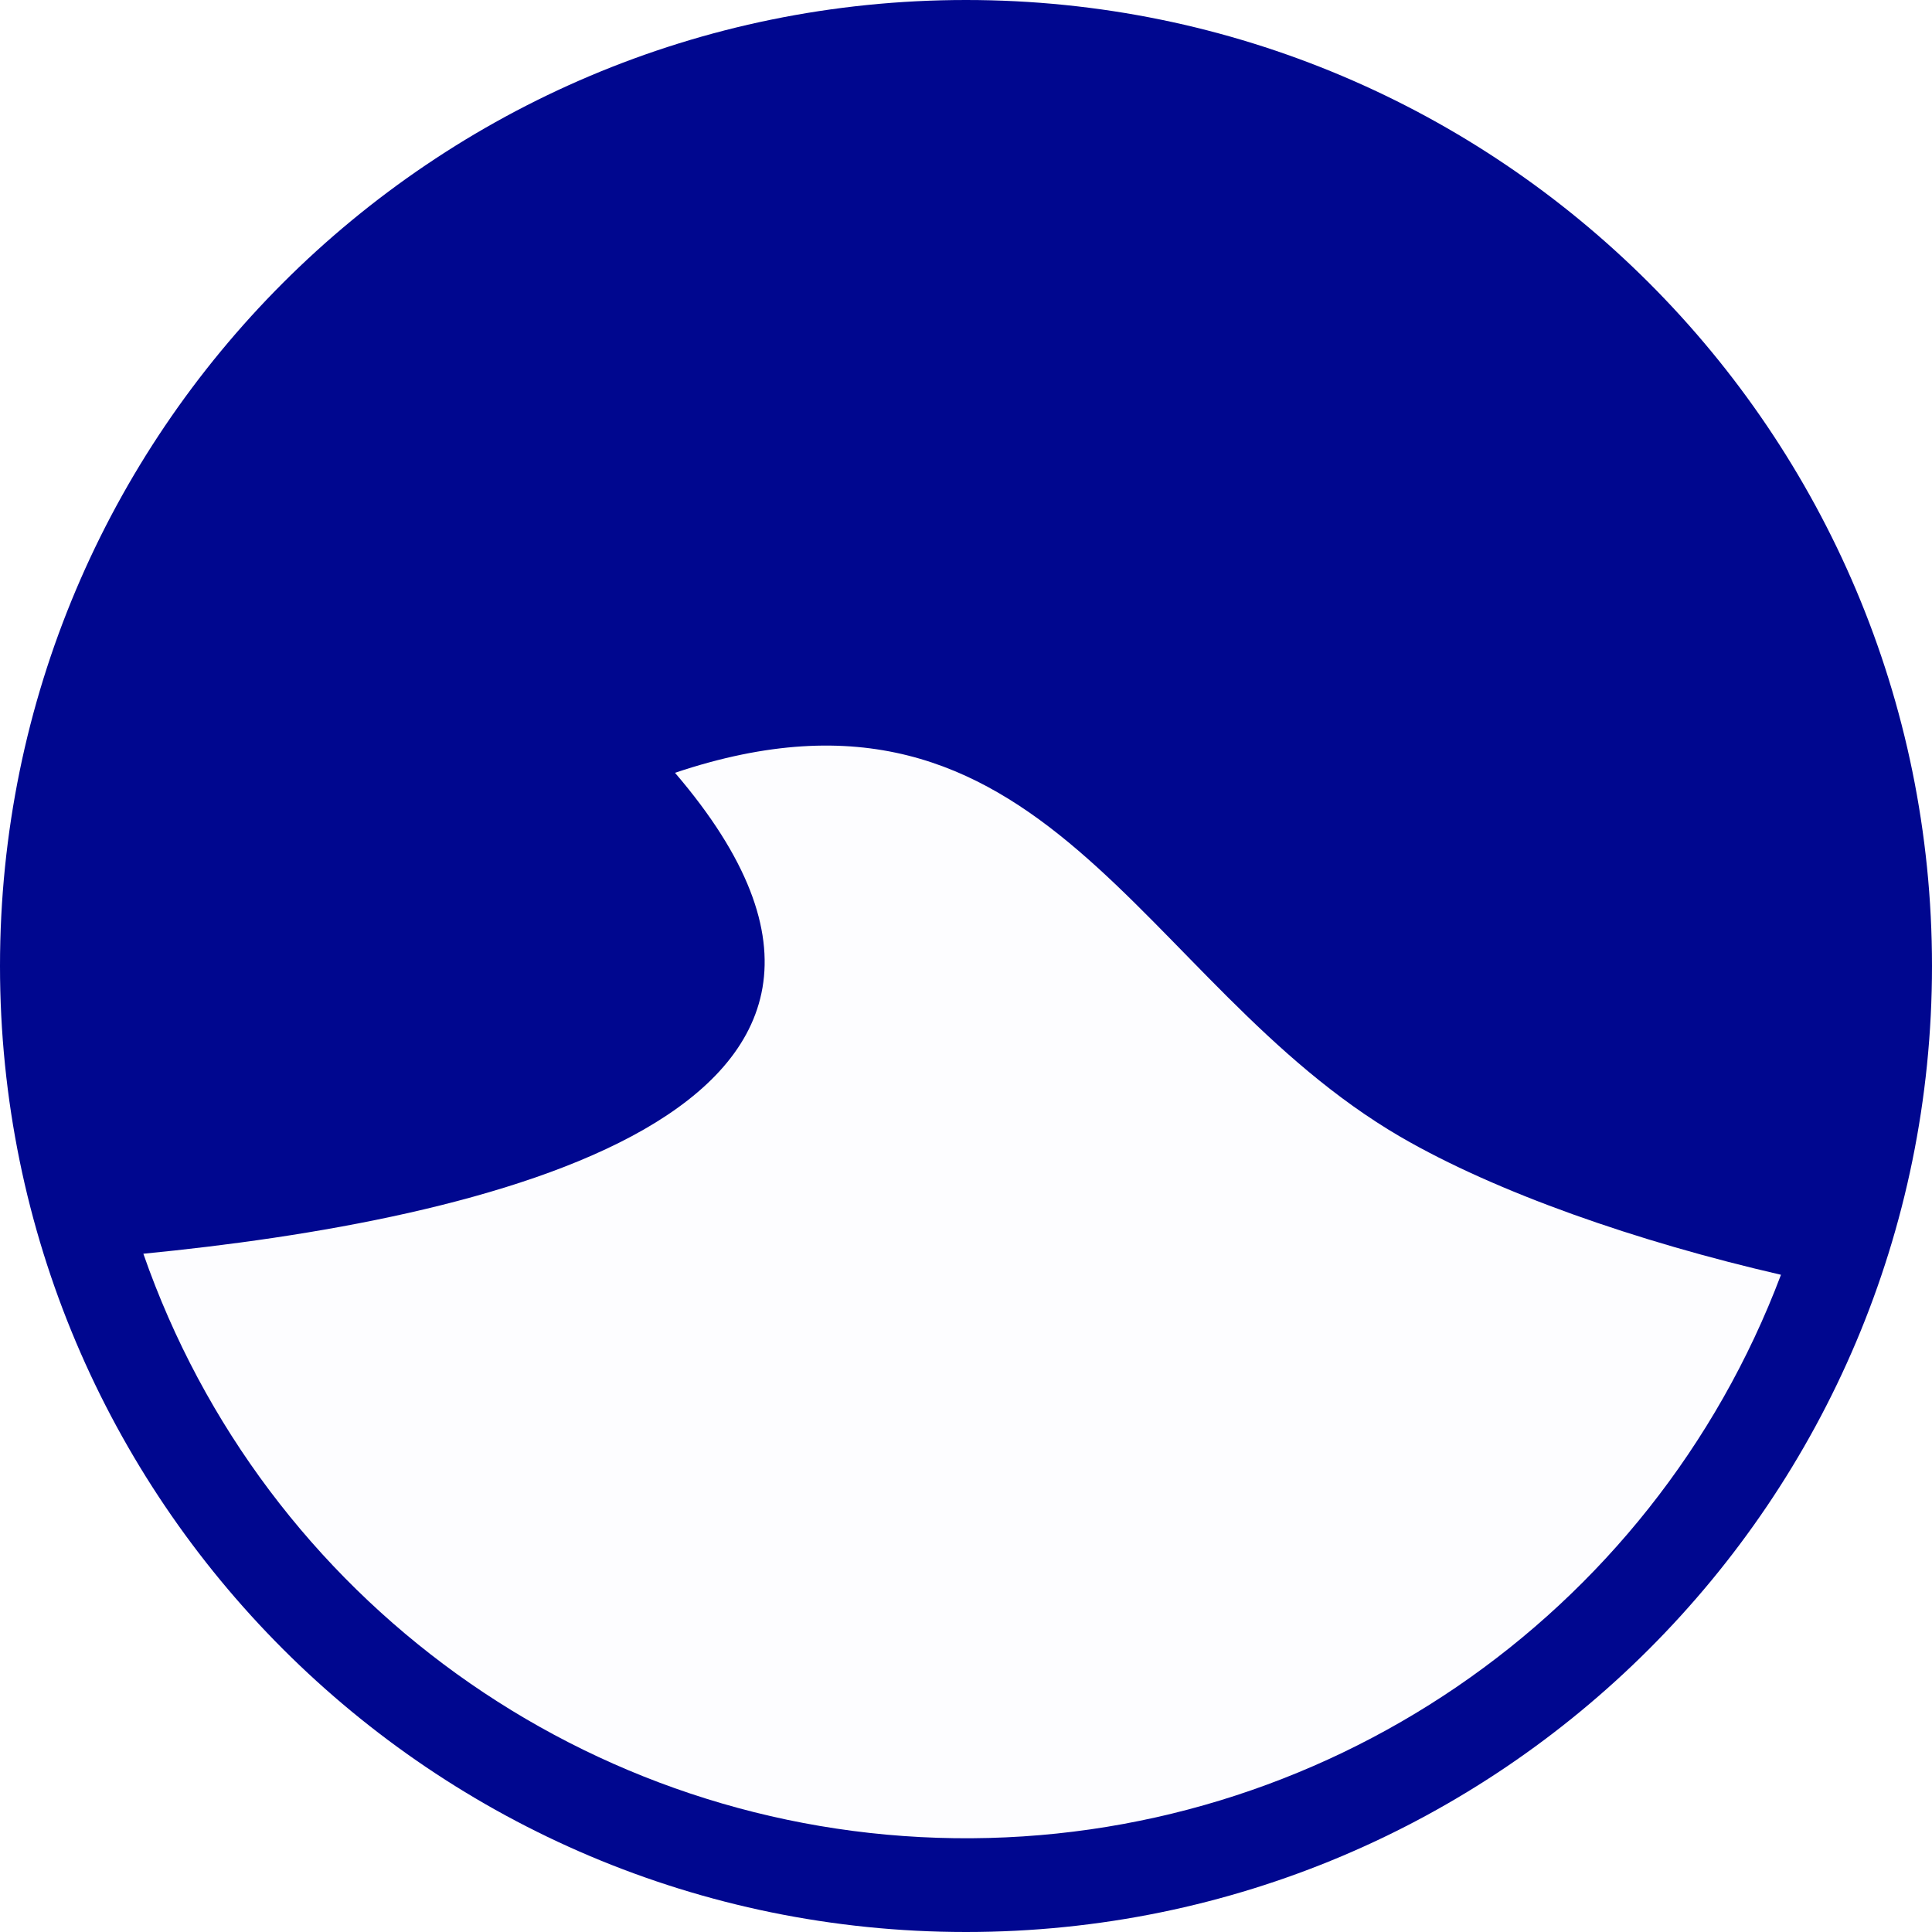
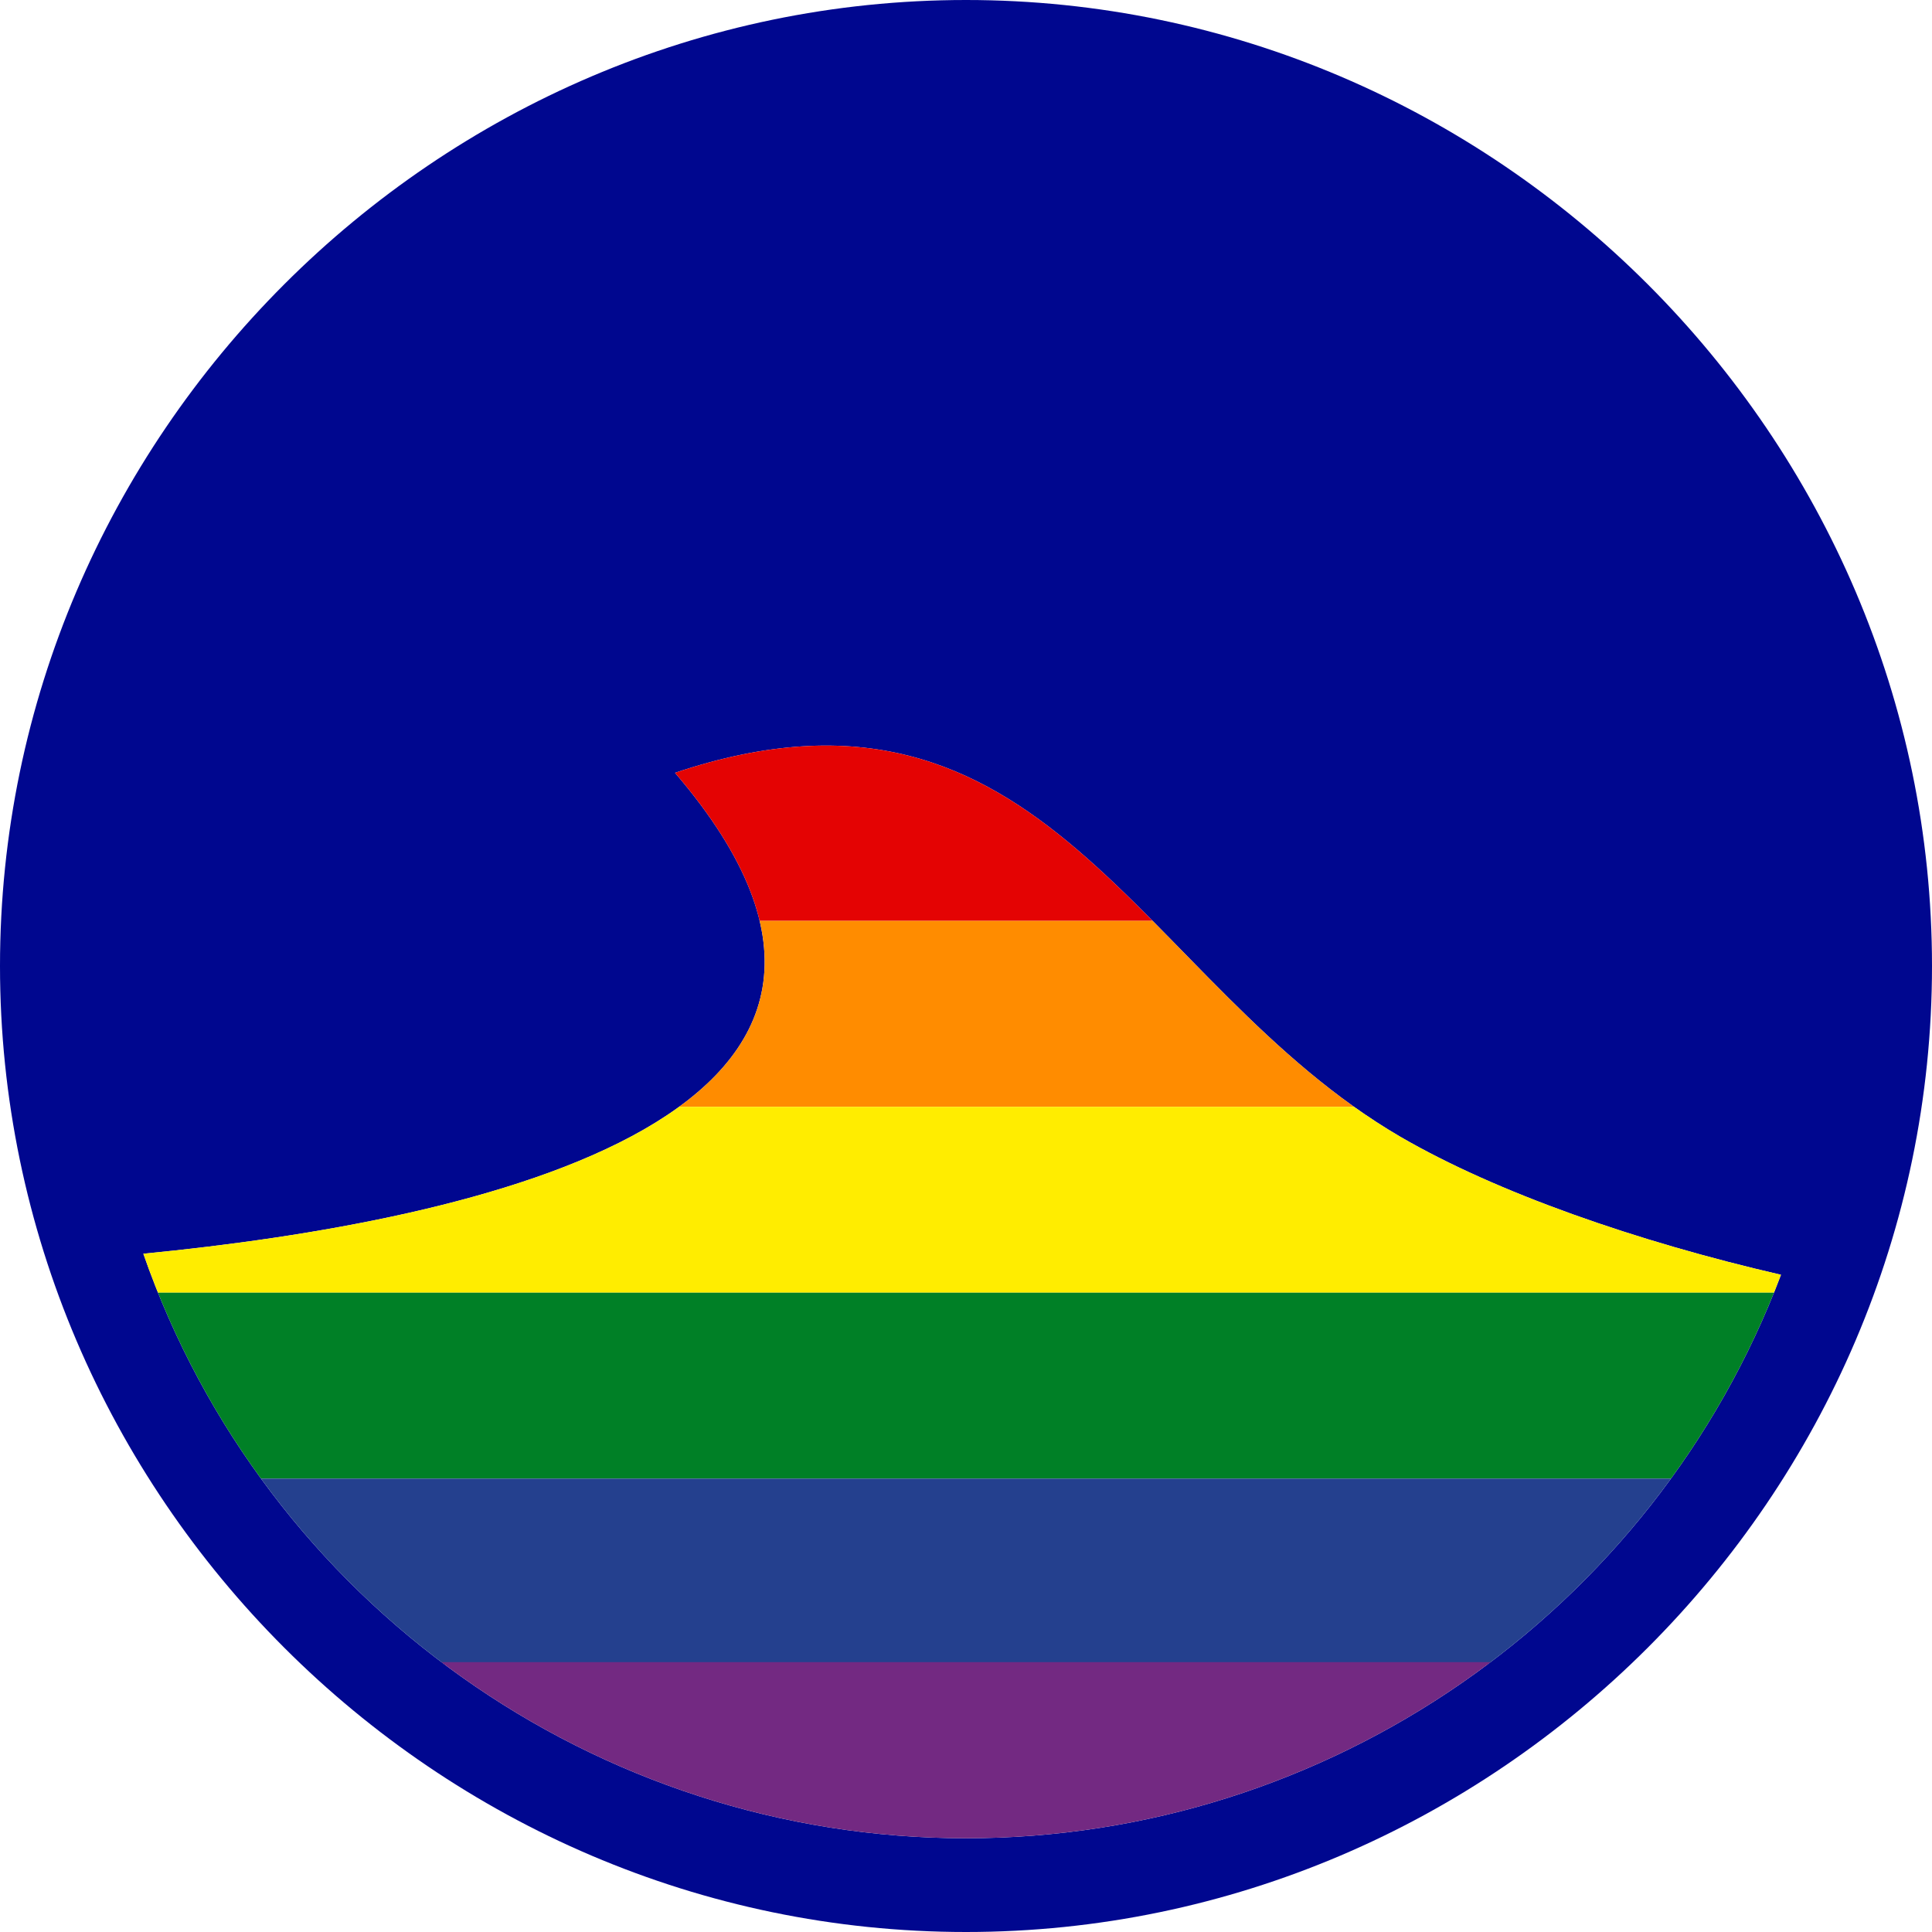
- <svg xmlns="http://www.w3.org/2000/svg" id="svg5" viewBox="0 0 224 224">
-   <defs>
-     <style>.cls-1{fill:#00078f;fill-rule:evenodd}.cls-2{fill:#fdfdff}</style>
-   </defs>
+ <svg xmlns="http://www.w3.org/2000/svg" width="100%" height="100%" viewBox="0 0 224 224" version="1.1" xml:space="preserve" style="fill-rule:evenodd;clip-rule:evenodd;stroke-linejoin:round;stroke-miterlimit:2;">
  <g id="layer1">
    <g id="surface85753">
-       <path id="path1984" d="M112,0A112,112,0,1,1,0,112,112,112,0,0,1,112,0" class="cls-1" transform="translate(0 0)" />
-       <path id="path1986" d="M206.49,147.8c-16.67-3.84-33-9.53-44.13-16C131.85,114,121.29,75.15,78.26,89.6c34,39.65-23,52-61.64,55.76a101,101,0,0,0,189.87,2.44" class="cls-2" transform="translate(0 0)" />
+       <path id="path1984" d="M112,0C173.441,-0 224,50.559 224,112C224,173.441 173.441,224 112,224C50.559,224 0,173.441 0,112C-0,50.559 50.559,0 112,0" style="fill:rgb(0,7,143);" />
+       <path id="path1986" d="M206.49,147.8C189.82,143.96 173.49,138.27 162.36,131.8C131.85,114 121.29,75.15 78.26,89.6C112.26,129.25 55.26,141.6 16.62,145.36C30.723,185.841 69.13,213.132 111.998,213.132C153.924,213.132 191.684,187.025 206.49,147.8" style="fill:rgb(253,253,255);fill-rule:nonzero;" />
+       <clipPath id="_clip1">
+         <path id="path19861" d="M206.49,147.8C189.82,143.96 173.49,138.27 162.36,131.8C131.85,114 121.29,75.15 78.26,89.6C112.26,129.25 55.26,141.6 16.62,145.36C30.723,185.841 69.13,213.132 111.998,213.132C153.924,213.132 191.684,187.025 206.49,147.8" clip-rule="nonzero" />
+       </clipPath>
+       <g clip-path="url(#_clip1)">
+         <g transform="matrix(1.29391,0,0,0.862167,-26.2377,49.5681)">
+           <g transform="matrix(1,0,0,1,-143.265,-133.654)">
+             <rect x="175" y="175" width="150" height="25" style="fill:rgb(228,3,3);" />
+           </g>
+           <g transform="matrix(1,0,0,1,-143.265,-133.654)">
+             <rect x="175" y="200" width="150" height="25" style="fill:rgb(255,140,0);" />
+           </g>
+           <g transform="matrix(1,0,0,1,-143.265,-133.654)">
+             <rect x="175" y="225" width="150" height="25" style="fill:rgb(255,237,0);" />
+           </g>
+           <g transform="matrix(1,0,0,1,-143.265,-133.654)">
+             <rect x="175" y="250" width="150" height="25" style="fill:rgb(0,128,38);" />
+           </g>
+           <g transform="matrix(1,0,0,1,-143.265,-133.654)">
+             <rect x="175" y="275" width="150" height="25" style="fill:rgb(36,64,142);" />
+           </g>
+           <g transform="matrix(1,0,0,1,-143.265,-133.973)">
+             <rect x="175" y="300" width="150" height="25" style="fill:rgb(115,41,130);" />
+           </g>
+         </g>
+       </g>
    </g>
  </g>
</svg>
